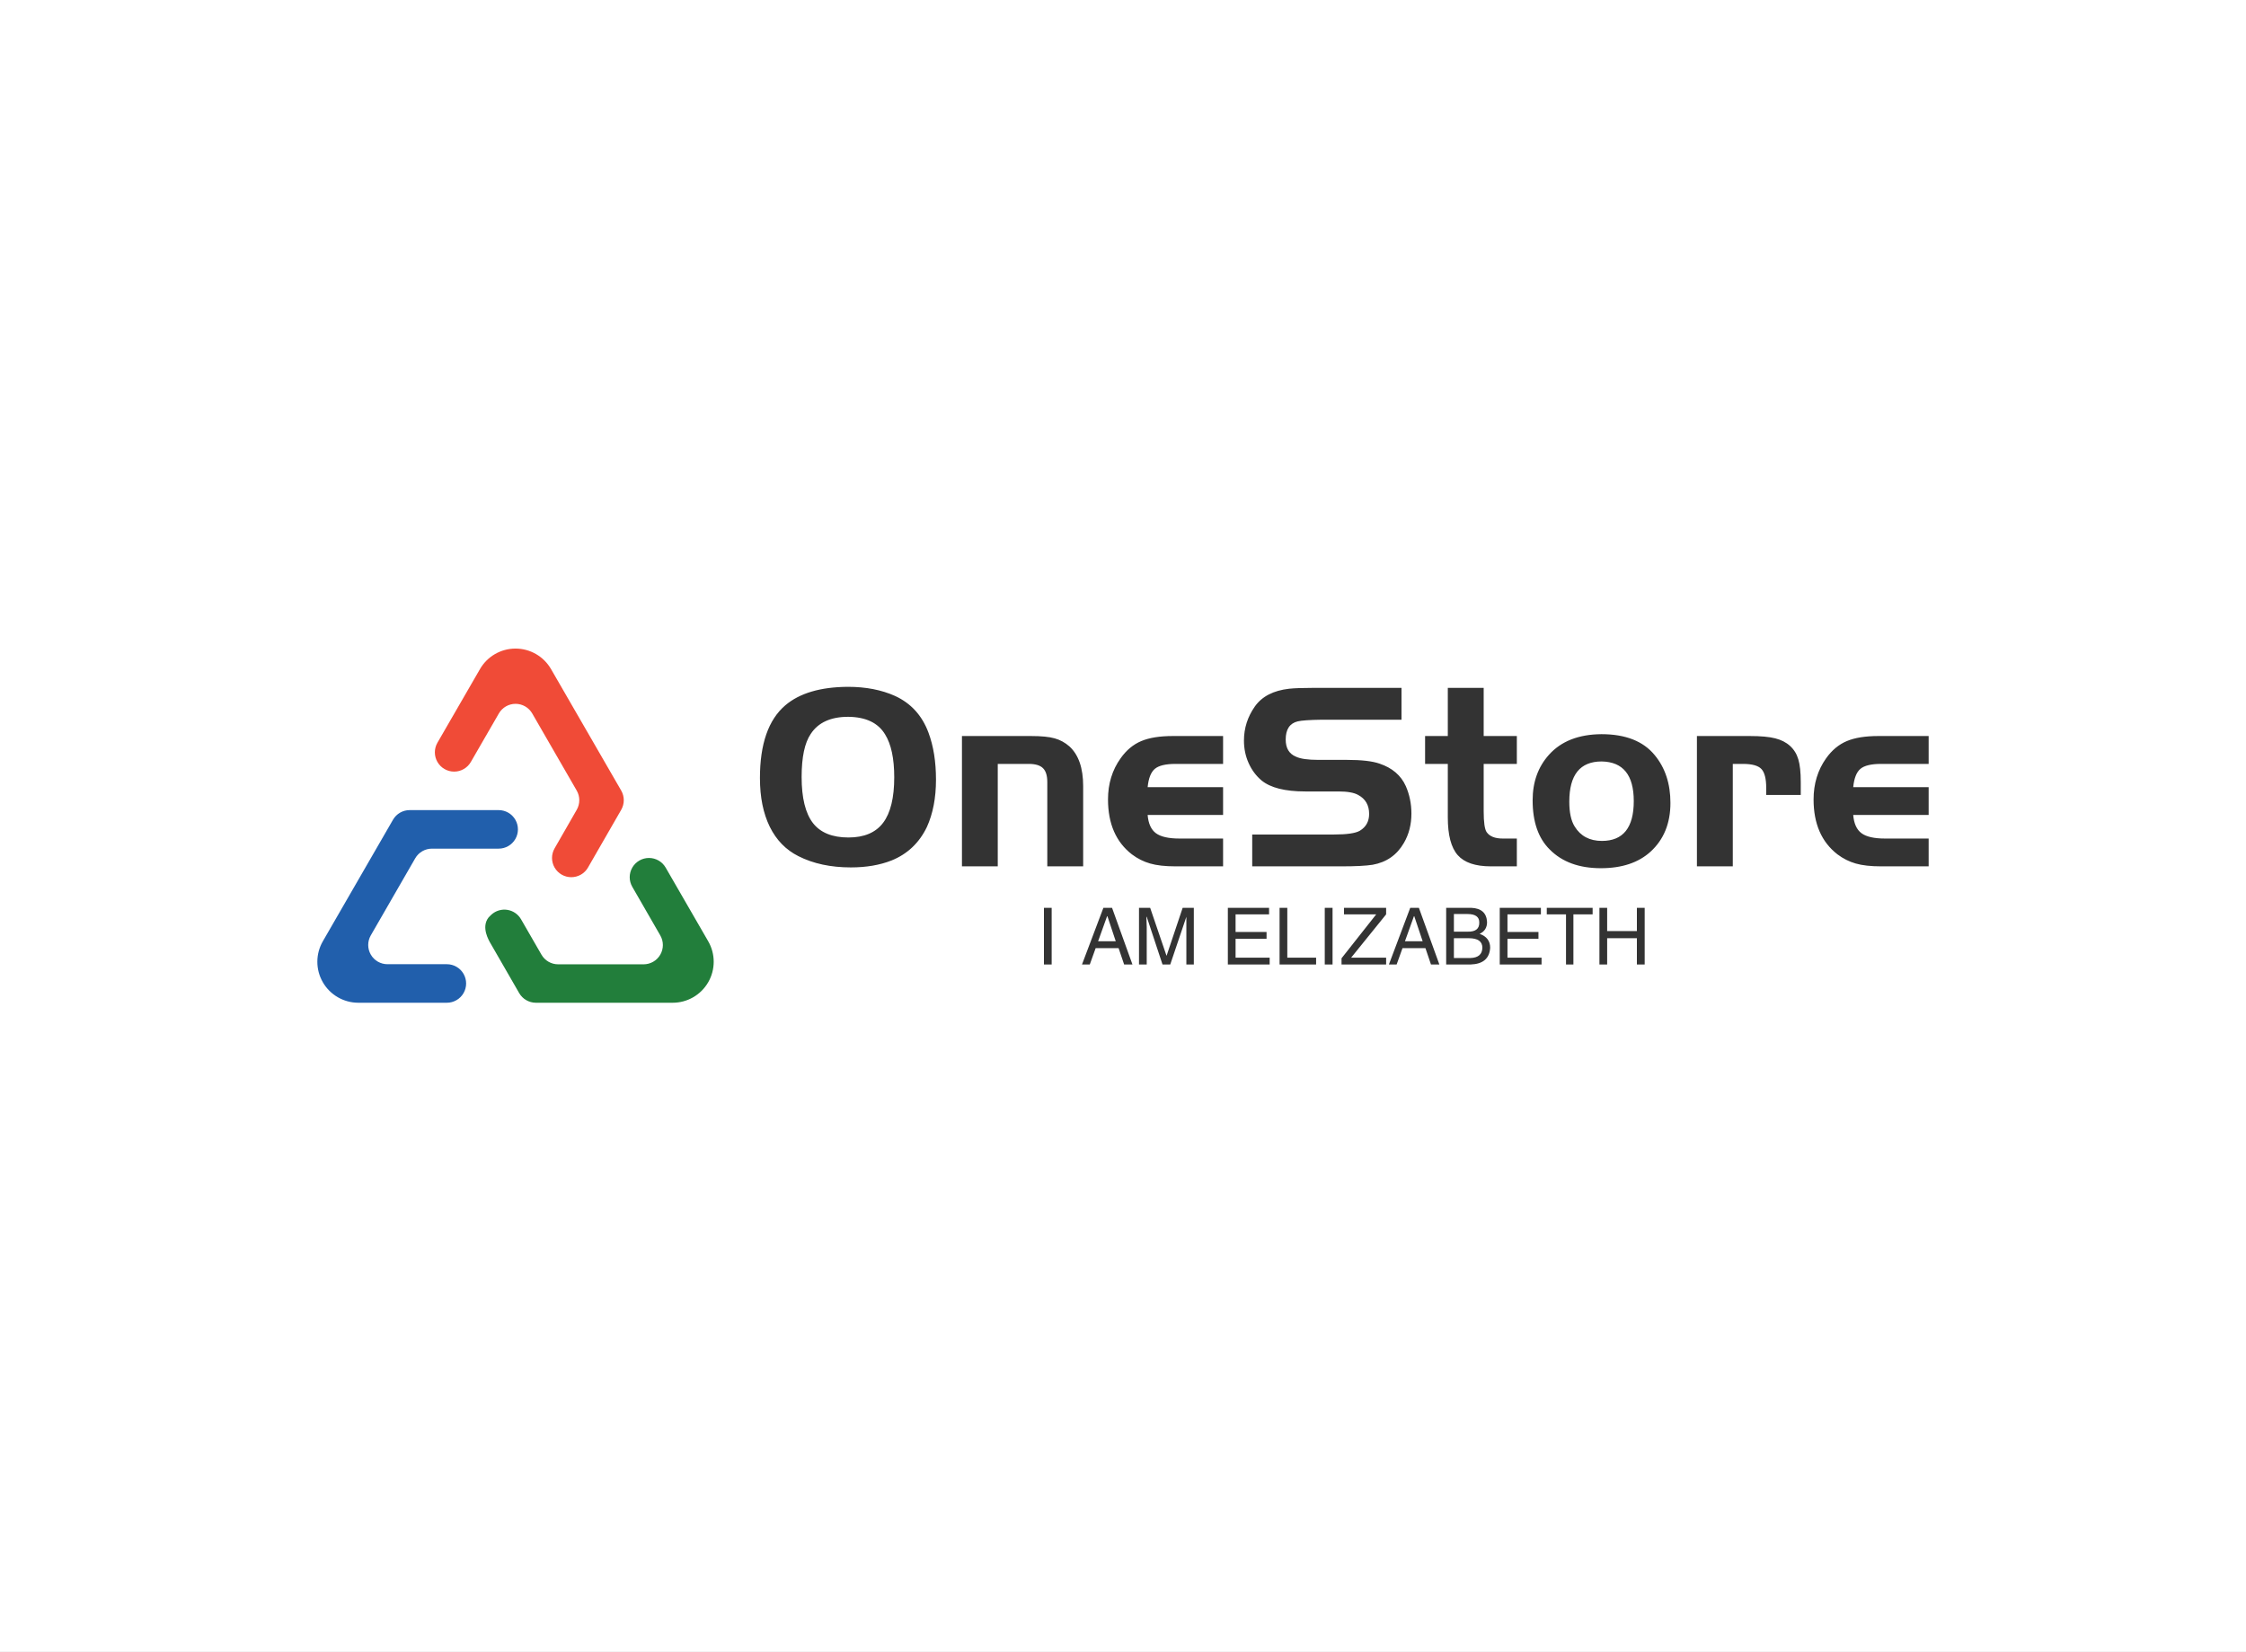
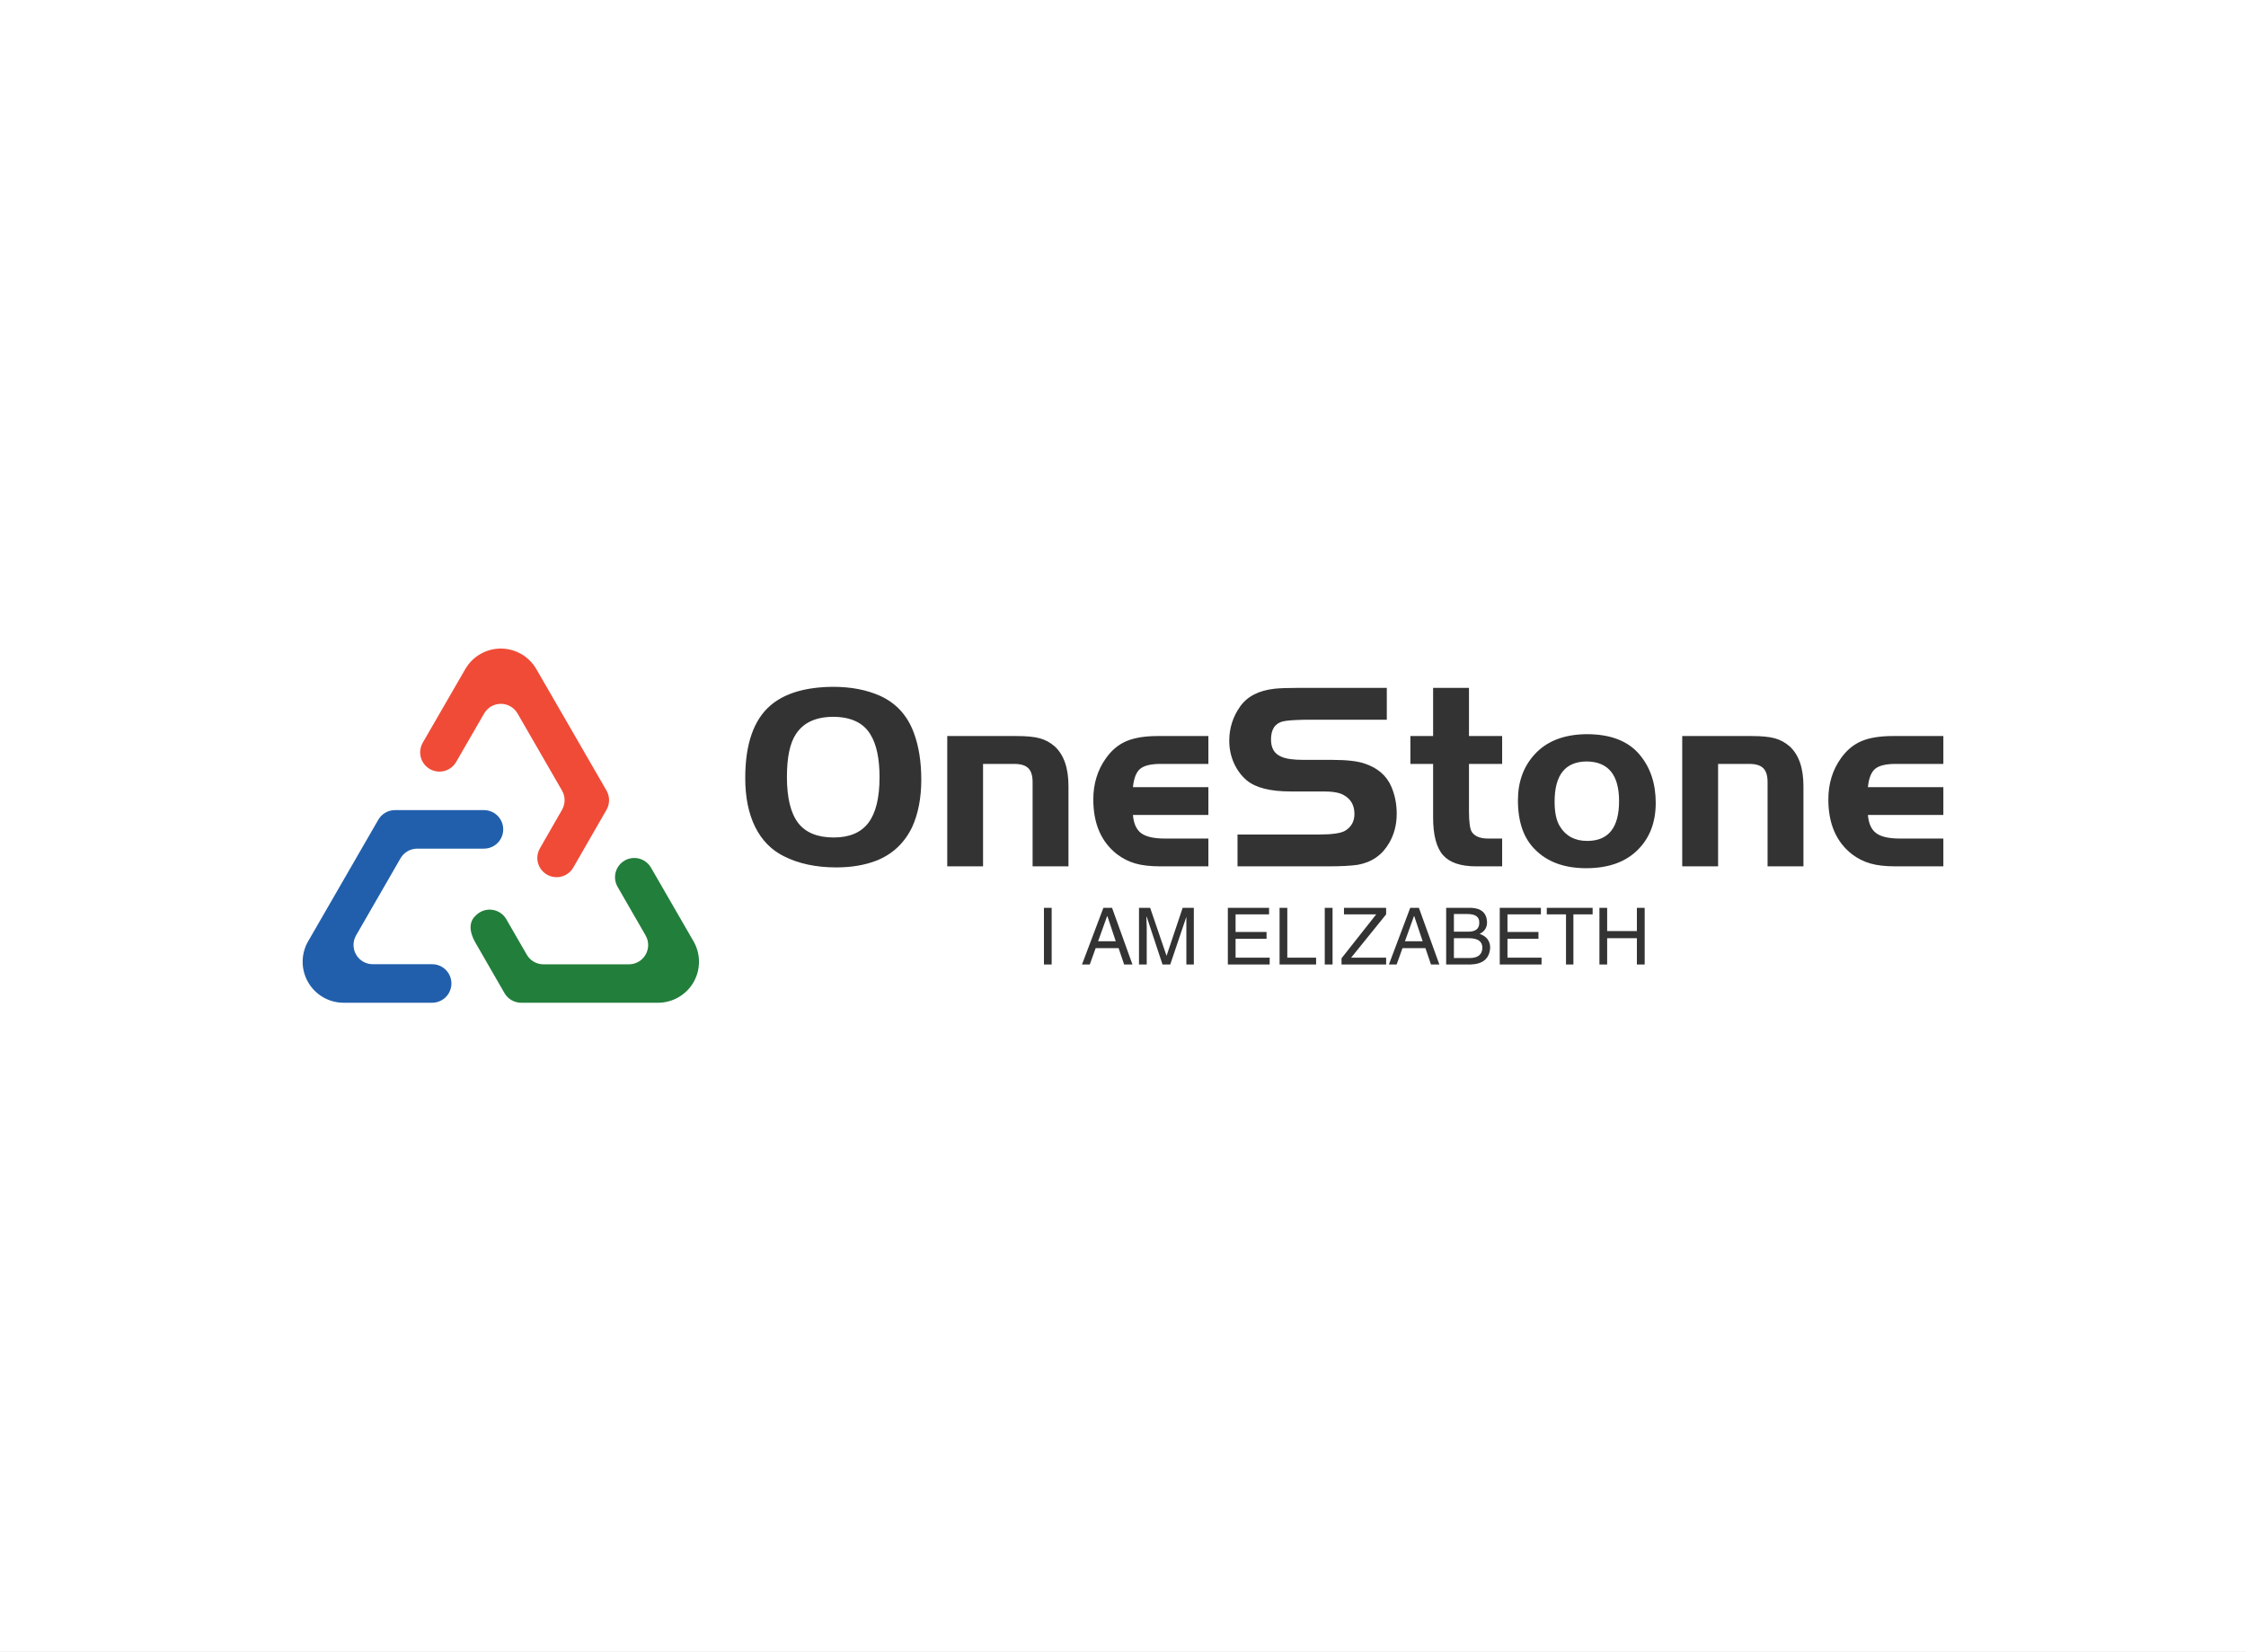
<svg xmlns="http://www.w3.org/2000/svg" data-v-0dd9719b="" version="1.0" width="100%" height="100%" viewBox="0 0 340 250" preserveAspectRatio="xMidYMid meet" color-interpolation-filters="sRGB" style="margin: auto;">
  <rect data-v-0dd9719b="" x="0" y="0" width="100%" height="100%" fill="#ffffff" fill-opacity="1" stroke-opacity="1" class="background" />
-   <g data-v-0dd9719b="" fill="#333" class="icon-text-wrapper icon-svg-group iconsvg" transform="translate(48.04,98.19011)">
+   <rect data-v-0dd9719b="" x="0" y="0" width="100%" height="100%" fill="url(#watermark)" fill-opacity="1" class="watermarklayer" />
+   <g data-v-0dd9719b="" fill="#333" class="icon-text-wrapper icon-svg-group iconsvg" transform="translate(45.815,98.19011)">
    <g class="iconsvg-imagesvg" transform="translate(0,0)">
      <g>
        <rect fill="#333" fill-opacity="0" stroke-width="2" x="0" y="0" width="60" height="53.62" class="image-rect" />
-         <svg x="0" y="0" width="60" height="53.62" filtersec="colorsb7620641115" class="image-svg-svg primary" style="overflow: visible;">
+         <svg x="0" y="0" width="60" height="53.62" filtersec="colorsb2244199415" class="image-svg-svg primary" style="overflow: visible;">
          <svg viewBox="0.015 0 111.899 100">
            <g fill-rule="evenodd">
              <path d="M85.8 40.09L66 5.81a11.58 11.58 0 0 0-20.08 0l-12 20.77a5.44 5.44 0 0 0 4.71 8.16A5.43 5.43 0 0 0 43.36 32l7.9-13.68a5.44 5.44 0 0 1 9.42 0l12.56 21.77a5.45 5.45 0 0 1 0 5.44L67 56.4a5.43 5.43 0 0 0 4.71 8.15 5.49 5.49 0 0 0 2.71-.72 5.35 5.35 0 0 0 2-2l9.38-16.3a5.45 5.45 0 0 0 0-5.44z" fill="#f04b37" />
              <path d="M51.2 45.61H26.08a5.43 5.43 0 0 0-4.71 2.72L1.58 82.62a11.57 11.57 0 0 0 10 17.38h25a5.44 5.44 0 0 0 4.71-8.16 5.43 5.43 0 0 0-4.71-2.72H19.8A5.43 5.43 0 0 1 15.09 81l12.56-21.79a5.45 5.45 0 0 1 4.71-2.72H51.2a5.44 5.44 0 0 0 4.71-2.71 5.44 5.44 0 0 0-4.71-8.17z" fill="#215fac" />
              <path d="M110.35 82.62l-12-20.78a5.44 5.44 0 0 0-9.42 0 5.43 5.43 0 0 0 0 5.43L96.84 81a5.44 5.44 0 0 1-4.71 8.15H68a5.43 5.43 0 0 1-4.71-2.72l-5.77-10a5.43 5.43 0 0 0-8.36-1.31l-.18.17-.61.61c-2.27 2.84.27 6.75.3 6.92Q52.8 90 57 97.28a5.46 5.46 0 0 0 4.68 2.72h38.64a11.57 11.57 0 0 0 10.03-17.38z" fill="#227e3b" />
            </g>
          </svg>
        </svg>
      </g>
    </g>
    <g transform="translate(67,5.790829)">
      <g data-gra="path-name" fill-rule="" class="tp-name iconsvg-namesvg" transform="translate(0,0)">
        <g transform="scale(1)">
          <g>
-             <path d="M14.62-27.18L14.62-27.18Q18.67-27.18 21.75-25.8L21.75-25.8Q25.36-24.14 26.81-20.25L26.81-20.25Q27.95-17.21 27.95-13.12L27.95-13.12Q27.95-8.99 26.57-5.95L26.57-5.95Q24.83-2.35 21.22-0.89L21.22-0.89Q18.55 0.16 15.07 0.16L15.07 0.16Q10.49 0.16 7.13-1.54L7.13-1.54Q4.29-2.96 2.79-5.99 1.3-9.03 1.3-13.37L1.3-13.37Q1.3-21.1 5.14-24.38L5.14-24.38Q8.38-27.14 14.62-27.18ZM14.66-22.64L14.66-22.64Q10.69-22.64 8.99-20.05L8.99-20.05Q7.61-18.02 7.61-13.53L7.61-13.53Q7.61-8.79 9.32-6.56L9.32-6.56Q11.02-4.37 14.7-4.37L14.7-4.37Q18.27-4.37 19.95-6.6 21.63-8.83 21.63-13.49L21.63-13.49Q21.63-17.74 20.25-19.97L20.25-19.97Q18.67-22.6 14.66-22.64ZM31.88 0L31.88-19.73 42.33-19.73Q44.68-19.73 45.91-19.38 47.15-19.04 48.16-18.15L48.16-18.15Q50.23-16.24 50.23-12.15L50.23-12.15 50.23 0 44.8 0 44.8-12.76Q44.8-14.22 44.15-14.86 43.5-15.51 42-15.51L42-15.51 37.3-15.51 37.3 0 31.88 0ZM59.99-11.99L71.41-11.99 71.41-7.78 59.99-7.78Q60.15-5.83 61.24-5.02 62.34-4.21 64.81-4.21L64.81-4.21 71.41-4.21 71.41 0 64.2 0Q61.85 0 60.37-0.43 58.89-0.85 57.6-1.82L57.6-1.82Q53.99-4.62 53.99-10.13L53.99-10.13Q53.99-13.69 55.9-16.36L55.9-16.36Q57.19-18.19 59.01-18.96 60.84-19.73 63.79-19.73L63.79-19.73 71.41-19.73 71.41-15.51 64.2-15.51Q61.97-15.51 61.08-14.76 60.19-14.01 59.99-11.99L59.99-11.99ZM89.39 0L75.82 0 75.82-4.82 88.18-4.82Q91.13-4.82 92.11-5.39L92.11-5.39Q93.52-6.24 93.52-7.94L93.52-7.94Q93.52-9.92 91.86-10.81L91.86-10.81Q90.93-11.34 88.87-11.34L88.87-11.34 83.84-11.34Q79.27-11.34 77.24-13L77.24-13Q75.99-14.05 75.28-15.63 74.57-17.21 74.57-19.04L74.57-19.04Q74.57-21.87 76.23-24.22L76.23-24.22Q77.85-26.49 81.41-26.89L81.41-26.89Q82.63-27.02 85.02-27.02L85.02-27.02 98.42-27.02 98.42-22.2 86.31-22.2Q83.6-22.16 82.71-21.95L82.71-21.95Q80.89-21.51 80.89-19.2L80.89-19.2Q80.89-17.25 82.43-16.61L82.43-16.61Q83.44-16.12 85.83-16.12L85.83-16.12 90.16-16.12Q93.48-16.12 95.1-15.55L95.1-15.55Q97.98-14.58 99.07-12.15L99.07-12.15Q99.92-10.21 99.92-7.98L99.92-7.98Q99.92-5.51 98.79-3.56L98.79-3.56Q97.21-0.81 94.05-0.24L94.05-0.24Q92.51 0 89.39 0L89.39 0ZM101.99-19.73L105.43-19.73 105.43-27.02 110.86-27.02 110.86-19.73 115.88-19.73 115.88-15.51 110.86-15.51 110.86-8.34Q110.86-5.83 111.31-5.18L111.31-5.18Q111.99-4.21 113.74-4.21L113.74-4.21 115.88-4.21 115.88 0 111.95 0Q108.43 0 106.93-1.7 105.43-3.4 105.43-7.41L105.43-7.41 105.43-15.51 101.99-15.51 101.99-19.73ZM128.68-20.01L128.68-20.01Q134.15-20.01 136.74-16.85L136.74-16.85Q139.13-13.97 139.13-9.6L139.13-9.6Q139.13-4.98 136.13-2.23L136.13-2.23Q133.38 0.28 128.6 0.28L128.6 0.28Q123.66 0.28 120.86-2.55L120.86-2.55Q118.27-5.1 118.27-10L118.27-10Q118.27-14.14 120.74-16.89L120.74-16.89Q123.5-19.97 128.68-20.01ZM128.72-15.88L128.72-15.88Q123.82-15.88 123.82-9.8L123.82-9.8Q123.82-7.33 124.63-6.04L124.63-6.04Q125.97-3.85 128.76-3.85L128.76-3.85Q133.58-3.85 133.58-9.88L133.58-9.88Q133.58-15.8 128.72-15.88ZM143.14 0L143.14-19.73 151.16-19.73Q153.63-19.73 154.99-19.38 156.35-19.04 157.24-18.23L157.24-18.23Q158.13-17.42 158.49-16.2 158.86-14.99 158.86-12.72L158.86-12.72 158.86-10.81 153.63-10.81 153.63-11.87Q153.63-13.97 152.9-14.74 152.17-15.51 150.11-15.51L150.11-15.51 148.57-15.51 148.57 0 143.14 0ZM166.8-11.99L178.22-11.99 178.22-7.78 166.8-7.78Q166.96-5.83 168.05-5.02 169.14-4.21 171.62-4.21L171.62-4.21 178.22-4.21 178.22 0 171.01 0Q168.66 0 167.18-0.43 165.7-0.85 164.41-1.82L164.41-1.82Q160.8-4.62 160.8-10.13L160.8-10.13Q160.8-13.69 162.7-16.36L162.7-16.36Q164-18.19 165.82-18.96 167.65-19.73 170.6-19.73L170.6-19.73 178.22-19.73 178.22-15.51 171.01-15.51Q168.78-15.51 167.89-14.76 167-14.01 166.8-11.99L166.8-11.99Z" transform="translate(-1.3, 27.18)" />
+             <path d="M14.62-27.18L14.62-27.18Q18.67-27.18 21.75-25.8L21.75-25.8Q25.36-24.14 26.81-20.25L26.81-20.25Q27.95-17.21 27.95-13.12L27.95-13.12Q27.95-8.99 26.57-5.95L26.57-5.95Q24.83-2.35 21.22-0.89L21.22-0.89Q18.55 0.16 15.07 0.16L15.07 0.16Q10.49 0.16 7.13-1.54L7.13-1.54Q4.29-2.96 2.79-5.99 1.3-9.03 1.3-13.37L1.3-13.37Q1.3-21.1 5.14-24.38L5.14-24.38Q8.38-27.14 14.62-27.18ZM14.66-22.64L14.66-22.64Q10.69-22.64 8.99-20.05L8.99-20.05Q7.61-18.02 7.61-13.53L7.61-13.53Q7.61-8.79 9.32-6.56L9.32-6.56Q11.02-4.37 14.7-4.37L14.7-4.37Q18.27-4.37 19.95-6.6 21.63-8.83 21.63-13.49L21.63-13.49Q21.63-17.74 20.25-19.97L20.25-19.97Q18.67-22.6 14.66-22.64ZM31.88 0L31.88-19.73 42.33-19.73Q44.68-19.73 45.91-19.38 47.15-19.04 48.16-18.15L48.16-18.15Q50.23-16.24 50.23-12.15L50.23-12.15 50.23 0 44.8 0 44.8-12.76Q44.8-14.22 44.15-14.86 43.5-15.51 42-15.51L42-15.51 37.3-15.51 37.3 0 31.88 0ZM59.99-11.99L71.41-11.99 71.41-7.78 59.99-7.78Q60.15-5.83 61.24-5.02 62.34-4.21 64.81-4.21L64.81-4.21 71.41-4.21 71.41 0 64.2 0Q61.85 0 60.37-0.43 58.89-0.85 57.6-1.82L57.6-1.82Q53.99-4.62 53.99-10.13L53.99-10.13Q53.99-13.69 55.9-16.36L55.9-16.36Q57.19-18.19 59.01-18.96 60.84-19.73 63.79-19.73L63.79-19.73 71.41-19.73 71.41-15.51 64.2-15.51Q61.97-15.51 61.08-14.76 60.19-14.01 59.99-11.99L59.99-11.99ZM89.39 0L75.82 0 75.82-4.82 88.18-4.82Q91.13-4.82 92.11-5.39L92.11-5.39Q93.52-6.24 93.52-7.94L93.52-7.94Q93.52-9.92 91.86-10.81L91.86-10.81Q90.93-11.34 88.87-11.34L88.87-11.34 83.84-11.34Q79.27-11.34 77.24-13L77.24-13Q75.99-14.05 75.28-15.63 74.57-17.21 74.57-19.04L74.57-19.04Q74.57-21.87 76.23-24.22L76.23-24.22Q77.85-26.49 81.41-26.89L81.41-26.89Q82.63-27.02 85.02-27.02L85.02-27.02 98.42-27.02 98.42-22.2 86.31-22.2Q83.6-22.16 82.71-21.95L82.71-21.95Q80.89-21.51 80.89-19.2L80.89-19.2Q80.89-17.25 82.43-16.61L82.43-16.61Q83.44-16.12 85.83-16.12L85.83-16.12 90.16-16.12Q93.48-16.12 95.1-15.55L95.1-15.55Q97.98-14.58 99.07-12.15L99.07-12.15Q99.92-10.21 99.92-7.98L99.92-7.98Q99.92-5.51 98.79-3.56L98.79-3.56Q97.21-0.81 94.05-0.24L94.05-0.24Q92.51 0 89.39 0L89.39 0ZM101.99-19.73L105.43-19.73 105.43-27.02 110.86-27.02 110.86-19.73 115.88-19.73 115.88-15.51 110.86-15.51 110.86-8.34Q110.86-5.83 111.31-5.18L111.31-5.18Q111.99-4.21 113.74-4.21L113.74-4.21 115.88-4.21 115.88 0 111.95 0Q108.43 0 106.93-1.7 105.43-3.4 105.43-7.41L105.43-7.41 105.43-15.51 101.99-15.51 101.99-19.73ZM128.68-20.01L128.68-20.01Q134.15-20.01 136.74-16.85L136.74-16.85Q139.13-13.97 139.13-9.6L139.13-9.6Q139.13-4.98 136.13-2.23L136.13-2.23Q133.38 0.28 128.6 0.28L128.6 0.28Q123.66 0.28 120.86-2.55L120.86-2.55Q118.27-5.1 118.27-10L118.27-10Q118.27-14.14 120.74-16.89L120.74-16.89Q123.5-19.97 128.68-20.01ZM128.72-15.88L128.72-15.88Q123.82-15.88 123.82-9.8L123.82-9.8Q123.82-7.33 124.63-6.04L124.63-6.04Q125.97-3.85 128.76-3.85L128.76-3.85Q133.58-3.85 133.58-9.88L133.58-9.88Q133.58-15.8 128.72-15.88ZM143.14 0L143.14-19.73 153.59-19.73Q155.94-19.73 157.18-19.38 158.41-19.04 159.42-18.15L159.42-18.15Q161.49-16.24 161.49-12.15L161.49-12.15 161.49 0 156.06 0 156.06-12.76Q156.06-14.22 155.41-14.86 154.77-15.51 153.27-15.51L153.27-15.51 148.57-15.51 148.57 0 143.14 0ZM171.25-11.99L182.67-11.99 182.67-7.78 171.25-7.78Q171.41-5.83 172.51-5.02 173.6-4.21 176.07-4.21L176.07-4.21 182.67-4.21 182.67 0 175.46 0Q173.11 0 171.64-0.43 170.16-0.85 168.86-1.82L168.86-1.82Q165.26-4.62 165.26-10.13L165.26-10.13Q165.26-13.69 167.16-16.36L167.16-16.36Q168.46-18.19 170.28-18.96 172.1-19.73 175.06-19.73L175.06-19.73 182.67-19.73 182.67-15.51 175.46-15.51Q173.24-15.51 172.34-14.76 171.45-14.01 171.25-11.99L171.25-11.99Z" transform="translate(-1.3, 27.18)" />
          </g>
        </g>
      </g>
-       <g data-gra="path-slogan" fill-rule="" class="tp-slogan iconsvg-slogansvg" fill="#333" transform="translate(42.99,33.46)">
+       <g data-gra="path-slogan" fill-rule="" class="tp-slogan iconsvg-slogansvg" fill="#333" transform="translate(45.215,33.46)">
        <g transform="scale(1, 1)">
          <g transform="scale(1)">
            <path d="M1.08-8.58L2.25-8.58L2.25 0L1.08 0L1.08-8.58ZM13.22 0L12.38-2.48L8.91-2.48L8.02 0L6.84 0L10.08-8.58L11.39-8.58L14.48 0L13.22 0ZM10.64-7.31L9.28-3.52L11.95-3.52L10.69-7.31L10.64-7.31ZM23.77-8.58L23.77 0L22.64 0L22.64-5.06Q22.64-5.77 22.64-7.22L22.64-7.22L20.20 0L19.03 0L16.64-7.22L16.59-7.22Q16.59-6.70 16.64-5.67L16.64-5.67Q16.64-5.16 16.64-5.06L16.64-5.06L16.64 0L15.47 0L15.47-8.58L17.16-8.58L19.64-1.31L22.08-8.58L23.77-8.58ZM30.09-1.03L35.25-1.03L35.25 0L28.92 0L28.92-8.58L35.16-8.58L35.16-7.59L30.09-7.59L30.09-4.92L34.78-4.92L34.78-3.89L30.09-3.89L30.09-1.03ZM36.75-8.58L37.92-8.58L37.92-1.03L42.28-1.03L42.28 0L36.75 0L36.75-8.58ZM43.59-8.58L44.77-8.58L44.77 0L43.59 0L43.59-8.58ZM47.58-1.03L52.88-1.03L52.88 0L46.13 0L46.13-0.94L51.38-7.59L46.50-7.59L46.50-8.58L52.88-8.58L52.88-7.59L47.58-1.03ZM59.67 0L58.83-2.48L55.36-2.48L54.47 0L53.30 0L56.53-8.58L57.84-8.58L60.94 0L59.67 0ZM57.09-7.31L55.73-3.52L58.41-3.52L57.14-7.31L57.09-7.31ZM65.20-7.64L63.14-7.64L63.14-4.97L65.20-4.97Q67.03-4.92 66.98-6.38L66.98-6.38Q66.98-7.64 65.20-7.64L65.20-7.64ZM65.67 0L61.97 0L61.97-8.58L65.77-8.58Q68.06-8.48 68.16-6.42L68.16-6.42Q68.16-5.16 67.03-4.64L67.03-4.64Q68.63-4.08 68.63-2.53L68.63-2.53Q68.48-0.09 65.67 0L65.67 0ZM65.39-3.98L63.14-3.98L63.14-0.98L65.63-0.98Q67.41-1.03 67.45-2.53L67.45-2.53Q67.45-3.98 65.39-3.98L65.39-3.98ZM71.25-1.03L76.41-1.03L76.41 0L70.08 0L70.08-8.58L76.31-8.58L76.31-7.59L71.25-7.59L71.25-4.92L75.94-4.92L75.94-3.89L71.25-3.89L71.25-1.03ZM80.11-7.59L77.20-7.59L77.20-8.58L84.14-8.58L84.14-7.59L81.23-7.59L81.23 0L80.11 0L80.11-7.59ZM86.34-5.06L90.84-5.06L90.84-8.58L92.02-8.58L92.02 0L90.84 0L90.84-3.98L86.34-3.98L86.34 0L85.17 0L85.17-8.58L86.34-8.58L86.34-5.06Z" transform="translate(-1.078125, 8.578125)" />
          </g>
        </g>
      </g>
    </g>
  </g>
  <defs v-gra="od" />
</svg>
